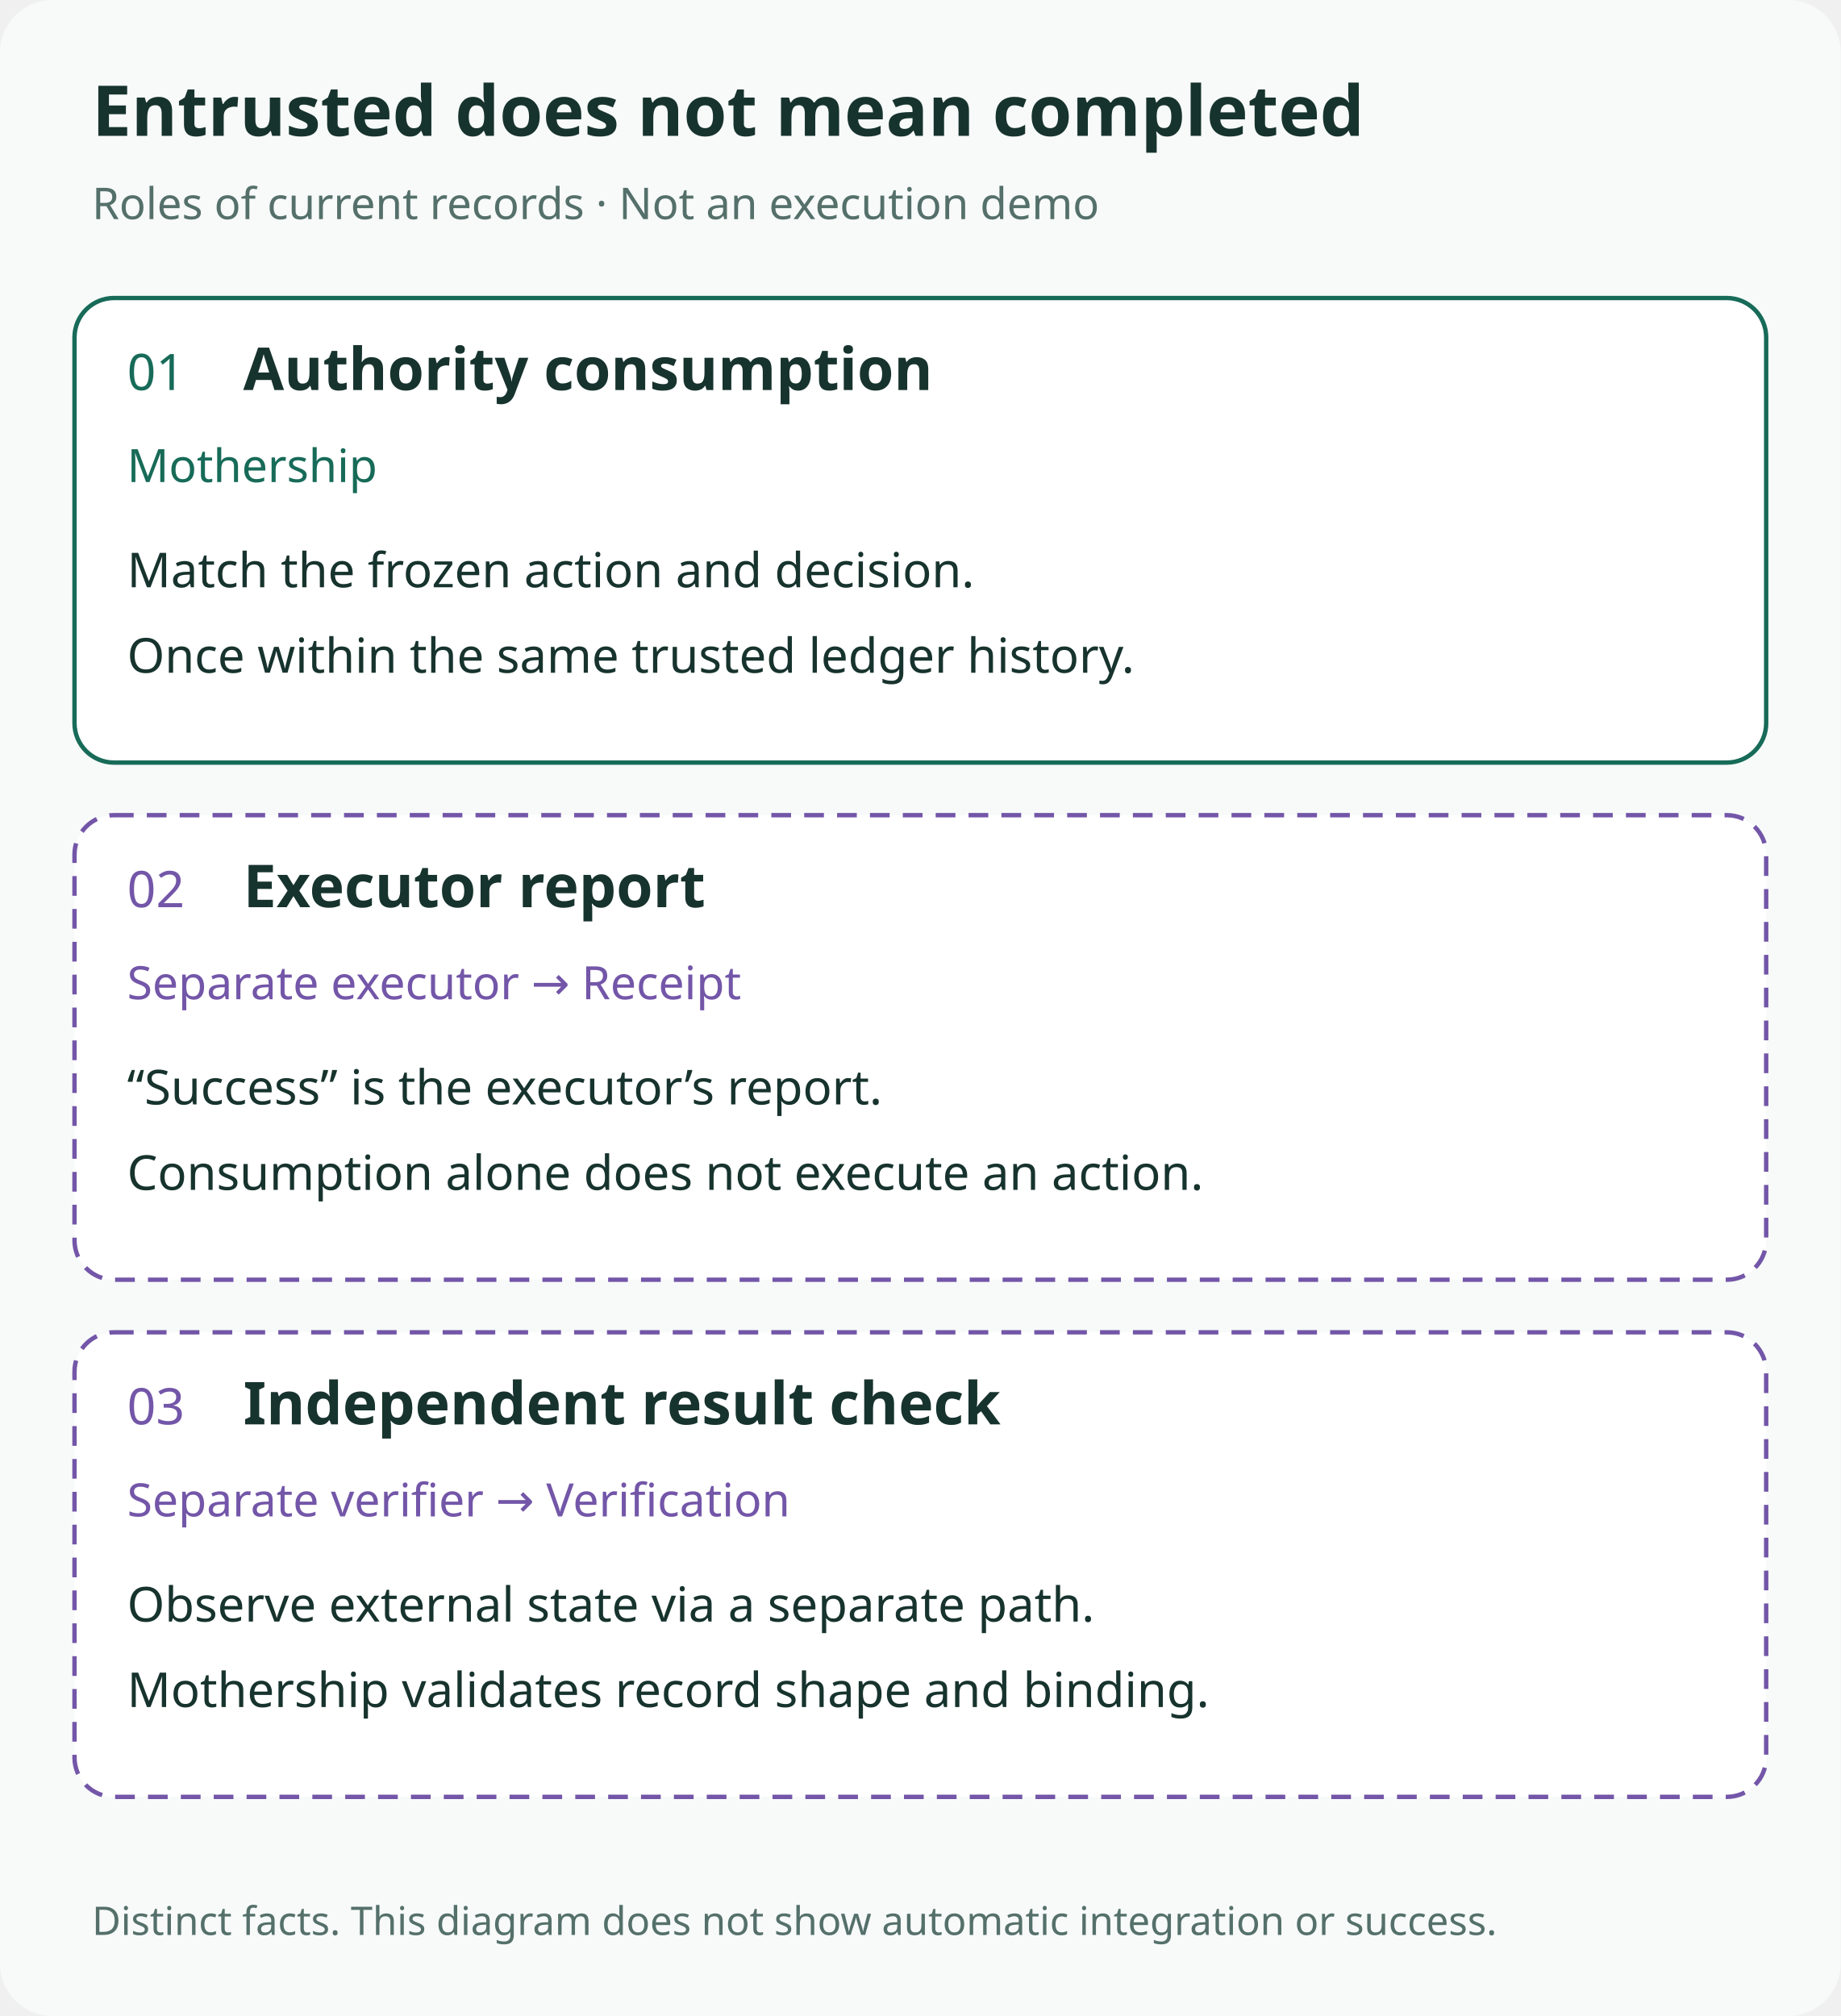
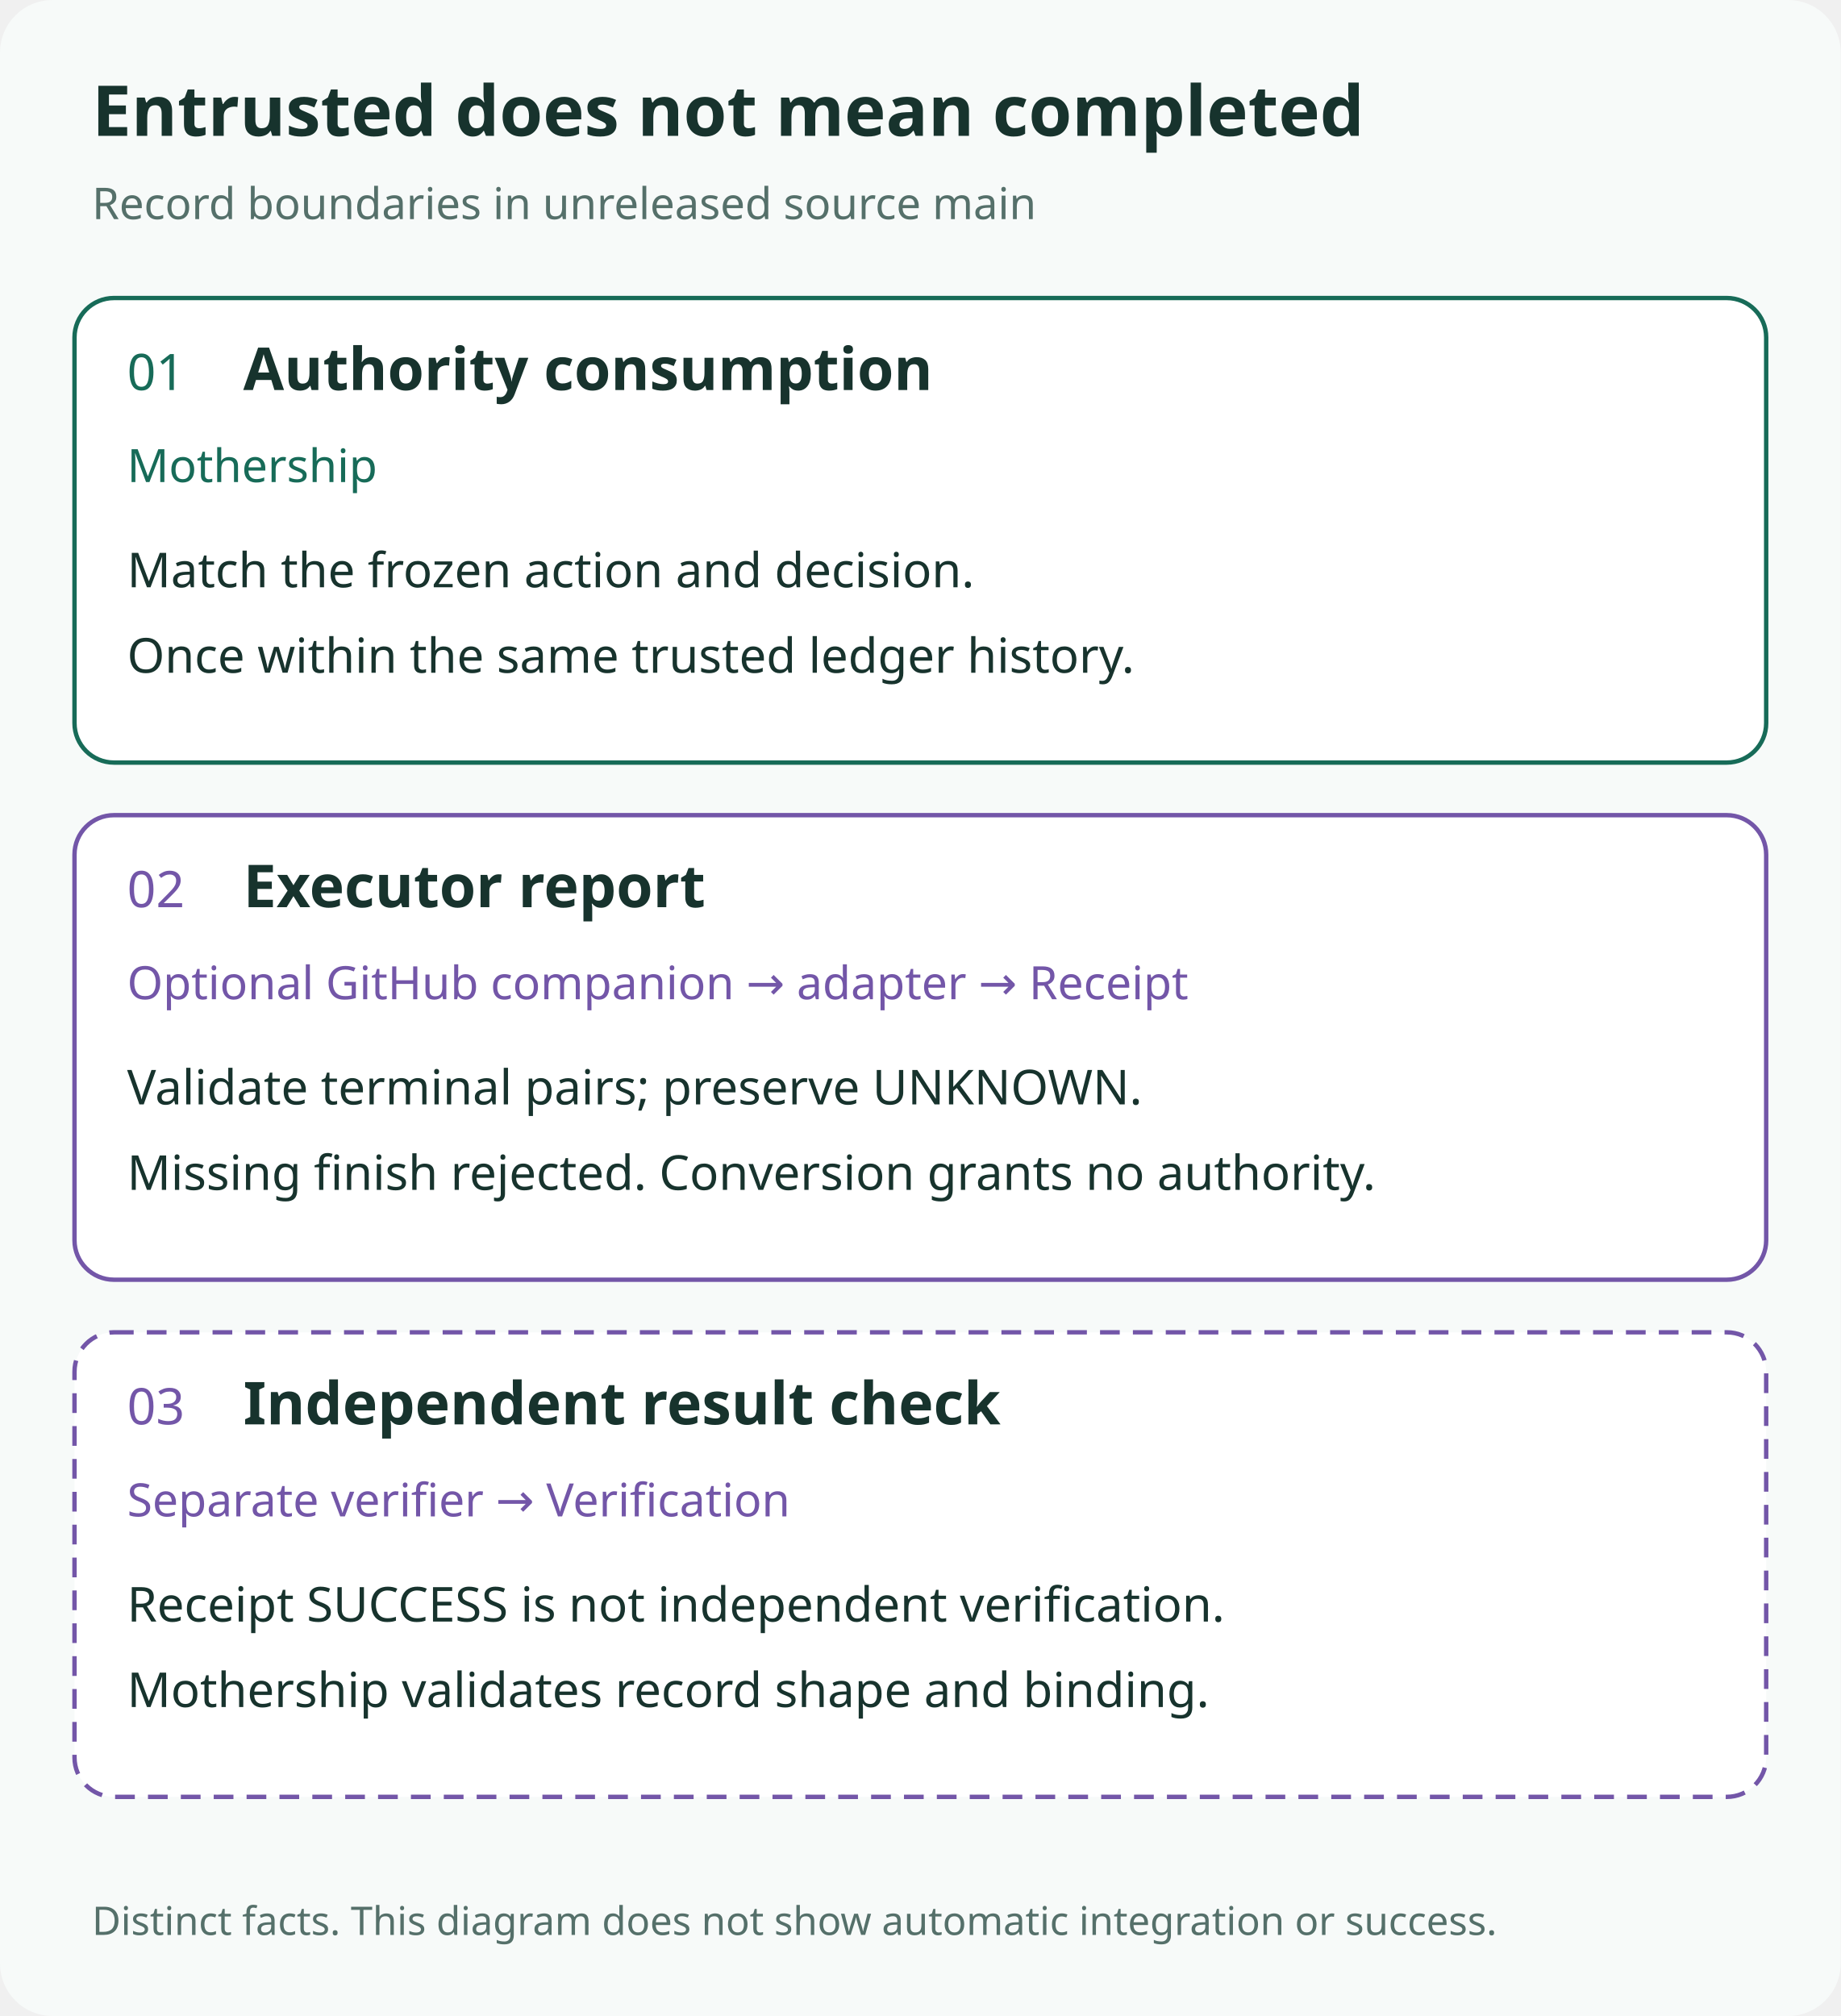
<svg xmlns="http://www.w3.org/2000/svg" viewBox="0 0 840 920" role="img" aria-labelledby="title desc">
  <rect width="840" height="920" rx="24" fill="#f7faf9" />
  <g font-family="Noto Sans JP, sans-serif" fill="#17332d">
    <text x="42" y="62" font-size="32" font-weight="700">Entrusted does not mean completed</text>
-     <text x="42" y="100" font-size="20" fill="#55706a">Roles of current records · Not an execution demo</text>
+     <text x="42" y="100" font-size="20" fill="#55706a">Record boundaries in unreleased source main</text>
    <rect x="34" y="136" width="772" height="212" rx="18" fill="white" stroke="#176b58" stroke-width="2" />
    <text x="58" y="178" font-size="23" fill="#176b58">01</text>
    <text x="111" y="178" font-size="27" font-weight="700">Authority consumption</text>
    <text x="58" y="220" font-size="21" fill="#176b58">Mothership</text>
    <text x="58" y="268" font-size="22">Match the frozen action and decision.</text>
    <text x="58" y="307" font-size="22">Once within the same trusted ledger history.</text>
-     <rect x="34" y="372" width="772" height="212" rx="18" fill="white" stroke="#7356a8" stroke-width="2" stroke-dasharray="9 6" />
+     <rect x="34" y="372" width="772" height="212" rx="18" fill="white" stroke="#7356a8" stroke-width="2" />
    <text x="58" y="414" font-size="23" fill="#7356a8">02</text>
    <text x="111" y="414" font-size="27" font-weight="700">Executor report</text>
-     <text x="58" y="456" font-size="21" fill="#7356a8">Separate executor → Receipt</text>
-     <text x="58" y="504" font-size="22">“Success” is the executor’s report.</text>
-     <text x="58" y="543" font-size="22">Consumption alone does not execute an action.</text>
+     <text x="58" y="456" font-size="21" fill="#7356a8">Optional GitHub companion → adapter → Receipt</text>
+     <text x="58" y="504" font-size="22">Validate terminal pairs; preserve UNKNOWN.</text>
+     <text x="58" y="543" font-size="22">Missing finish rejected. Conversion grants no authority.</text>
    <rect x="34" y="608" width="772" height="212" rx="18" fill="white" stroke="#7356a8" stroke-width="2" stroke-dasharray="9 6" />
    <text x="58" y="650" font-size="23" fill="#7356a8">03</text>
    <text x="111" y="650" font-size="27" font-weight="700">Independent result check</text>
    <text x="58" y="692" font-size="21" fill="#7356a8">Separate verifier → Verification</text>
-     <text x="58" y="740" font-size="22">Observe external state via a separate path.</text>
+     <text x="58" y="740" font-size="22">Receipt SUCCESS is not independent verification.</text>
    <text x="58" y="779" font-size="22">Mothership validates record shape and binding.</text>
    <text x="42" y="883" font-size="18" fill="#55706a">Distinct facts. This diagram does not show automatic integration or success.</text>
  </g>
</svg>
